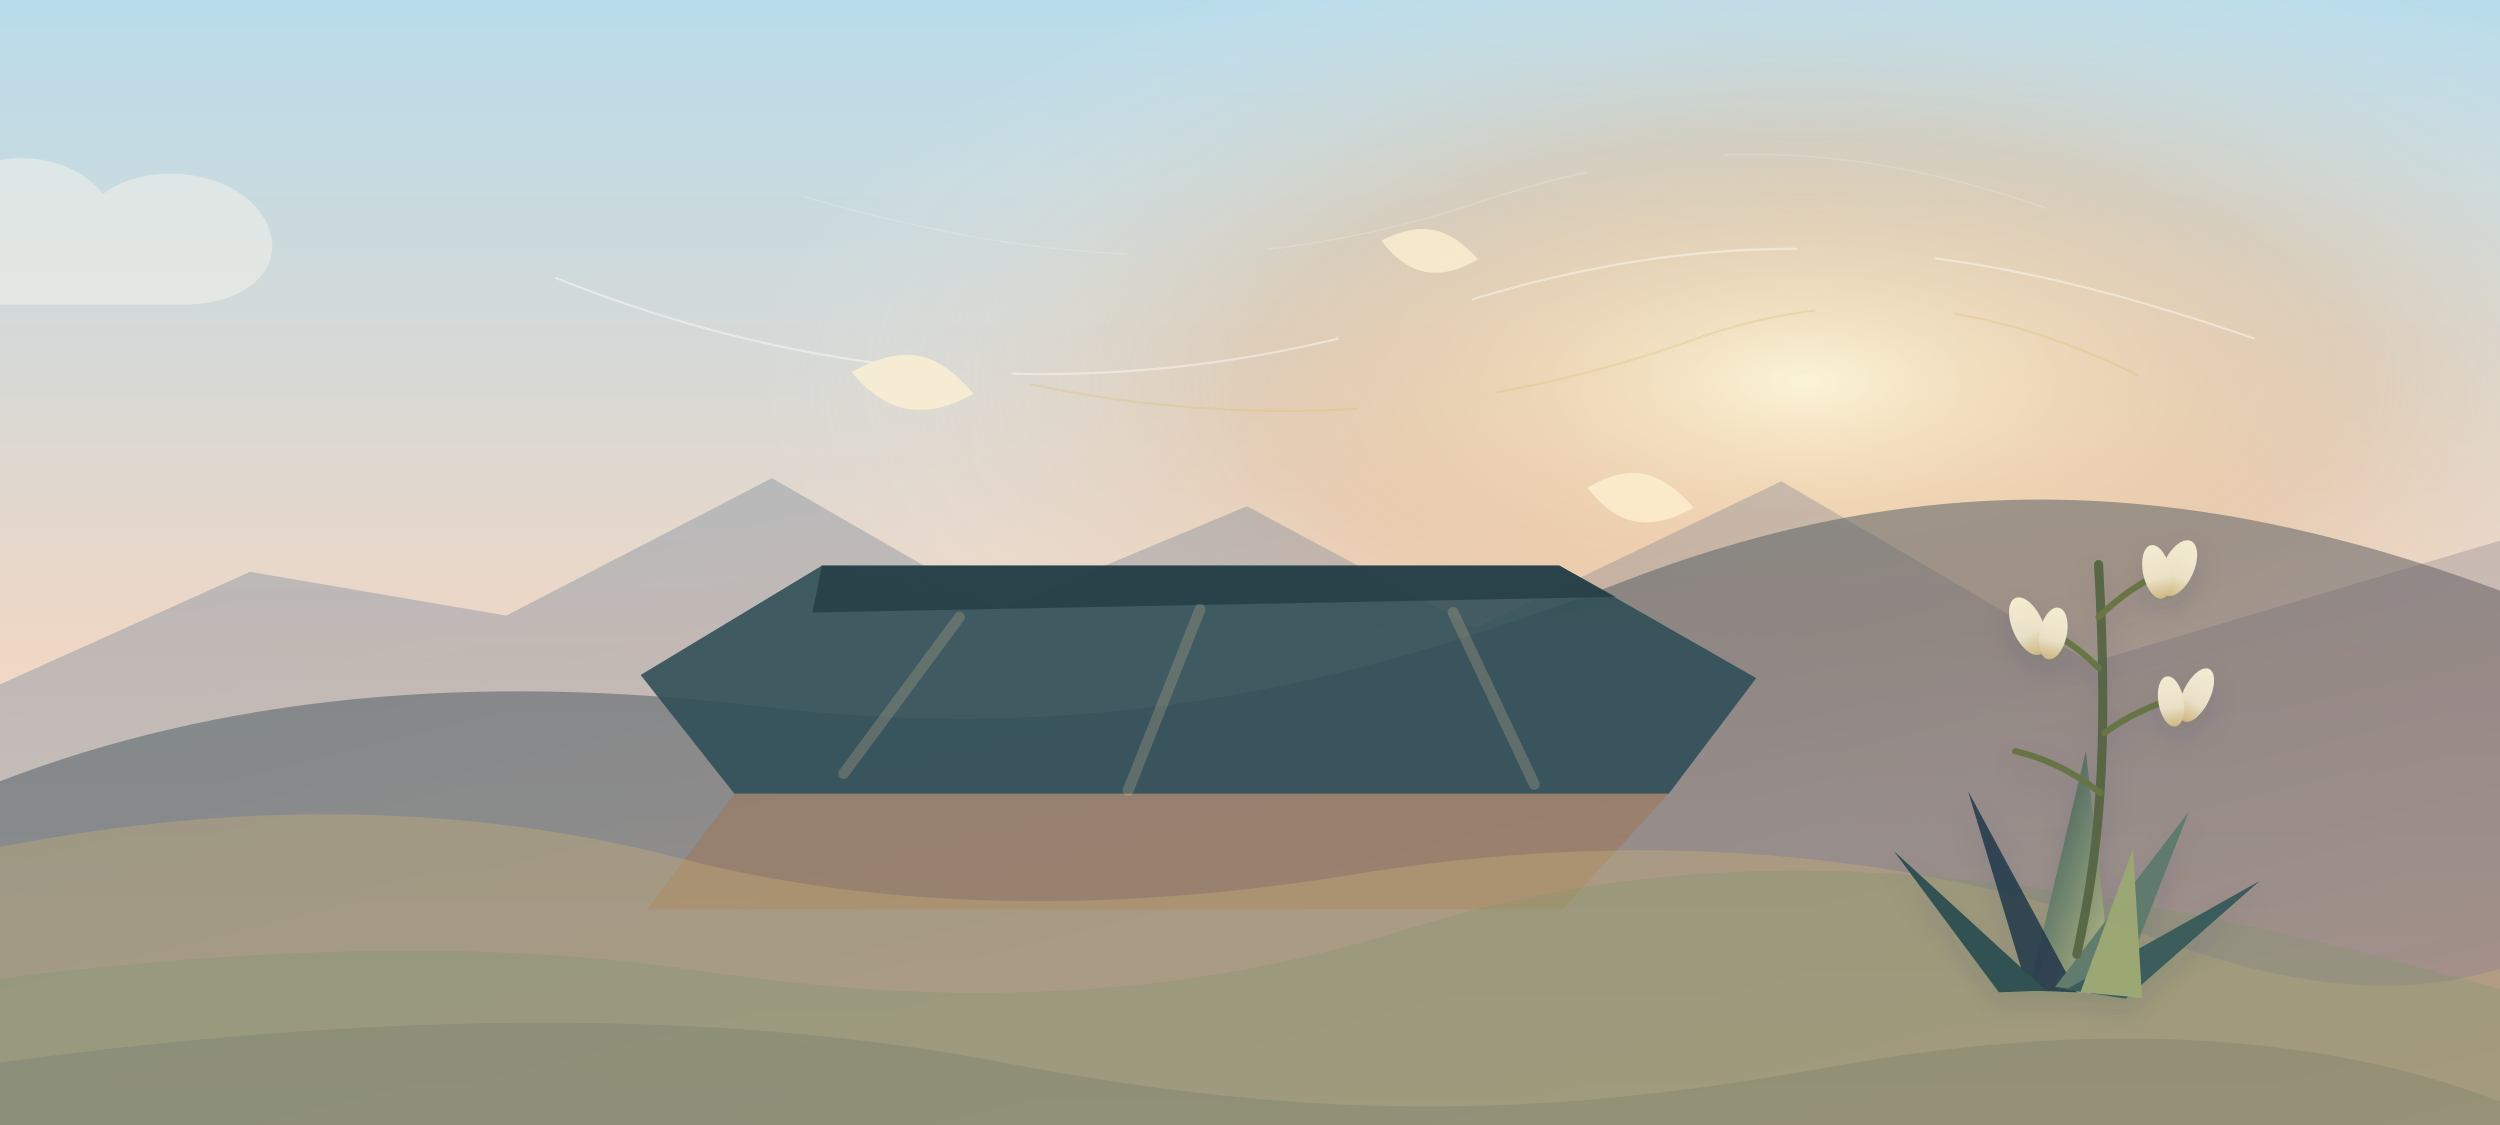
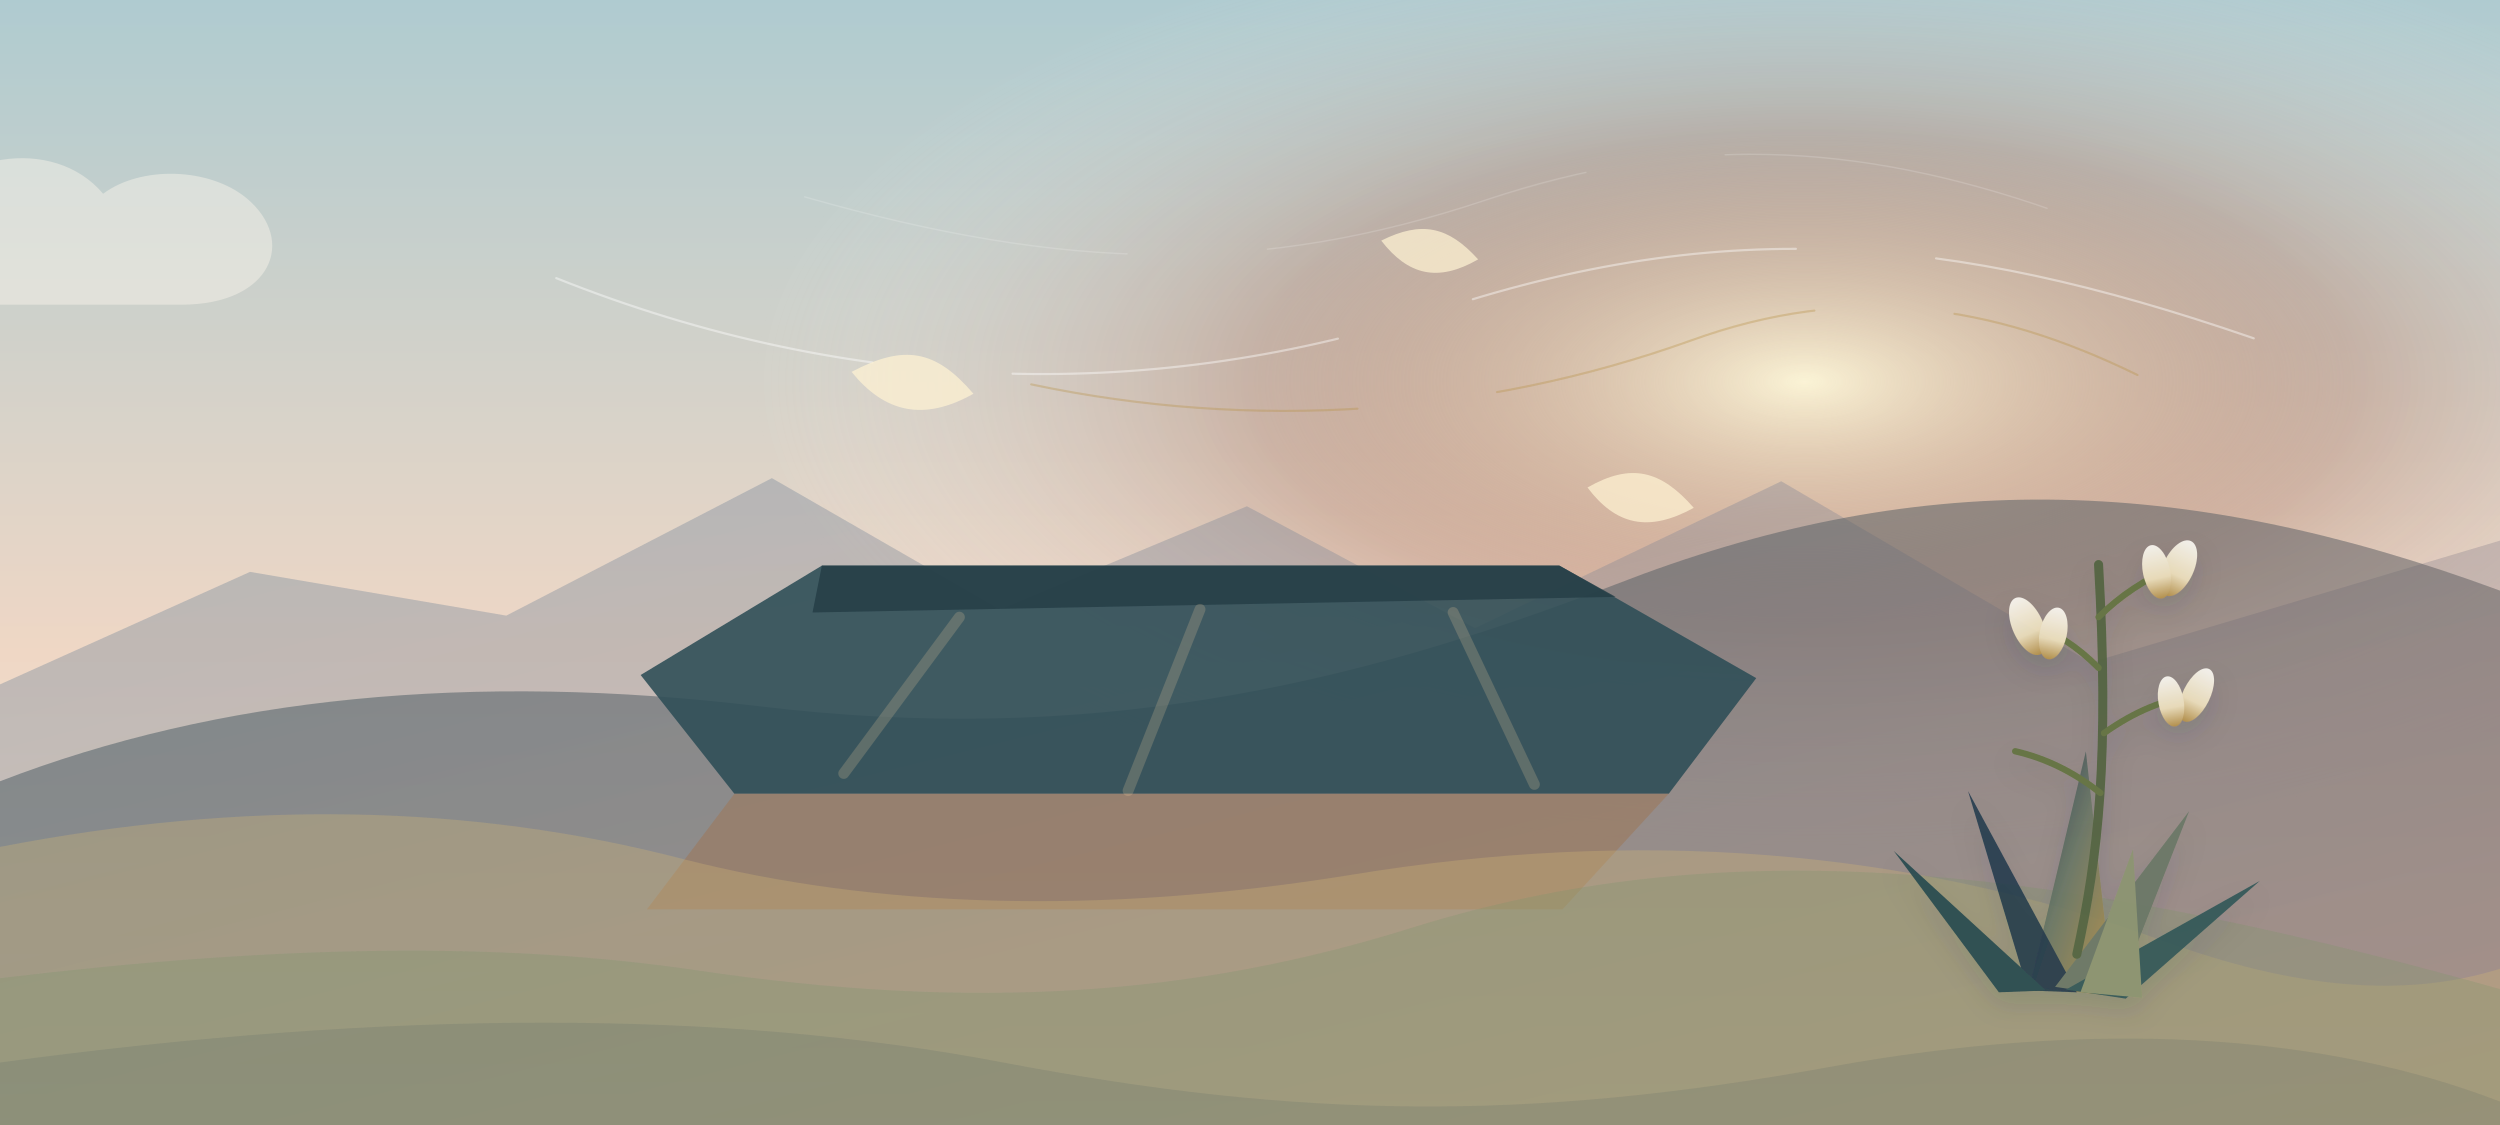
<svg xmlns="http://www.w3.org/2000/svg" viewBox="0 0 1600 720" role="img" aria-labelledby="title desc">
  <defs>
    <linearGradient id="sky" x1="0" y1="0" x2="0" y2="1">
-       <stop offset="0" stop-color="#b8dceb" />
+       <stop offset="0" stop-color="#afcbd0" />
      <stop offset="0.58" stop-color="#efd7c5" />
      <stop offset="1" stop-color="#f6f2df" />
    </linearGradient>
    <radialGradient id="sunwash" cx="0.72" cy="0.34" r="0.42">
      <stop offset="0" stop-color="#fff7d7" stop-opacity="0.9" />
-       <stop offset="0.52" stop-color="#f4b06f" stop-opacity="0.28" />
+       <stop offset="0.52" stop-color="#a76149" stop-opacity="0.28" />
      <stop offset="1" stop-color="#ffffff" stop-opacity="0" />
    </radialGradient>
    <linearGradient id="farTone" x1="0" y1="0" x2="1" y2="1">
      <stop offset="0" stop-color="#718ca0" stop-opacity="0.70" />
      <stop offset="1" stop-color="#b48a88" stop-opacity="0.68" />
    </linearGradient>
    <linearGradient id="nearTone" x1="0" y1="0" x2="1" y2="1">
      <stop offset="0" stop-color="#435d68" />
      <stop offset="1" stop-color="#7c6561" />
    </linearGradient>
    <linearGradient id="yuccaLeaf" x1="0" y1="0" x2="1" y2="1">
-       <stop offset="0" stop-color="#203d43" />
-       <stop offset="0.48" stop-color="#66806a" />
-       <stop offset="1" stop-color="#c6c58a" />
+       <stop offset="0" stop-color="#173047" />
+       <stop offset="0.48" stop-color="#687665" />
+       <stop offset="1" stop-color="#b69146" />
    </linearGradient>
    <linearGradient id="flower" x1="0" y1="0" x2="0" y2="1">
-       <stop offset="0" stop-color="#fff8db" />
-       <stop offset="0.62" stop-color="#f4ecd0" />
-       <stop offset="1" stop-color="#d6bd80" />
+       <stop offset="0" stop-color="#fffdf8" />
+       <stop offset="0.62" stop-color="#f1e4bf" />
+       <stop offset="1" stop-color="#b69146" />
    </linearGradient>
    <filter id="softShadow" x="-20%" y="-20%" width="140%" height="150%">
      <feDropShadow dx="0" dy="14" stdDeviation="14" flood-color="#173047" flood-opacity="0.13" />
    </filter>
    <style>
  .sun-glow { animation: geo-sun 28s ease-in-out infinite alternate; }
  .cloud-bank { animation: geo-clouds 82s linear infinite; }
  .far-range { animation: geo-far 44s ease-in-out infinite alternate; }
  .mid-range { animation: geo-mid 38s ease-in-out infinite alternate; }
  .near-feature { animation: geo-near 34s ease-in-out infinite alternate; }
  .wind-line {
    fill: none;
    stroke: rgba(255,255,255,0.42);
    stroke-width: 1.4;
    stroke-linecap: round;
    stroke-dasharray: 210 90;
    animation: geo-wind 28s linear infinite;
  }
  .wind-line.thin { stroke-width: 0.9; opacity: 0.38; animation-duration: 34s; }
-   .wind-line.gold { stroke: rgba(216,187,104,0.28); animation-duration: 31s; }
+   .wind-line.gold { stroke: rgba(182,145,70,0.34); animation-duration: 31s; }
  .yucca-sway {
    transform-box: fill-box;
    transform-origin: 50% 100%;
    animation: geo-yucca 10.5s ease-in-out infinite alternate;
  }
  .yucca-sway.slow { animation-duration: 13s; animation-delay: -1.2s; }
  .leaf-sway {
    transform-box: fill-box;
    transform-origin: 50% 100%;
    animation: geo-leaf 12s ease-in-out infinite alternate;
  }
  .blossom {
    transform-box: fill-box;
    transform-origin: 50% 18%;
    animation: geo-blossom 9s ease-in-out infinite alternate;
  }
  .blossom.d2 { animation-delay: -1.6s; }
  .blossom.d3 { animation-delay: -3.1s; }
  .seed {
    transform-box: fill-box;
    transform-origin: 0 0;
    animation: geo-seed 24s ease-in-out infinite;
  }
  .seed.s2 { animation-delay: -4s; }
  .seed.s3 { animation-delay: -8s; }
  @keyframes geo-sun {
    from { transform: translate(-3px, 1px) scale(0.99); opacity: 0.54; }
    to { transform: translate(4px, -2px) scale(1.01); opacity: 0.68; }
  }
  @keyframes geo-clouds {
    from { transform: translateX(-220px); }
    to { transform: translateX(1700px); }
  }
  @keyframes geo-far {
    from { transform: translateX(-4px); }
    to { transform: translateX(5px); }
  }
  @keyframes geo-mid {
    from { transform: translateX(6px); }
    to { transform: translateX(-5px); }
  }
  @keyframes geo-near {
    from { transform: translateX(-3px) translateY(0.5px); }
    to { transform: translateX(3px) translateY(-0.5px); }
  }
  @keyframes geo-wind {
    from { stroke-dashoffset: 180; transform: translateX(-18px); }
    to { stroke-dashoffset: -180; transform: translateX(26px); }
  }
  @keyframes geo-yucca {
    from { transform: rotate(-0.8deg) translateX(-1px); }
    to { transform: rotate(1.1deg) translateX(1.5px); }
  }
  @keyframes geo-leaf {
    from { transform: rotate(-0.45deg); }
    to { transform: rotate(0.75deg); }
  }
  @keyframes geo-blossom {
    from { transform: rotate(-1.2deg) translateY(0); }
    to { transform: rotate(1deg) translateY(1px); }
  }
  @keyframes geo-seed {
    0%, 100% { transform: translate(0, 0) rotate(-3deg); opacity: 0.54; }
    50% { transform: translate(14px, 4px) rotate(4deg); opacity: 0.36; }
  }
  @media (prefers-reduced-motion: reduce) {
    .sun-glow,
    .cloud-bank,
    .far-range,
    .mid-range,
    .near-feature,
    .wind-line,
    .yucca-sway,
    .leaf-sway,
    .blossom,
    .seed {
      animation: none !important;
    }
  }
</style>
  </defs>
  <rect width="1600" height="720" fill="url(#sky)" />
  <rect width="1600" height="720" fill="url(#sunwash)" class="sun-glow" />
  <g class="cloud-bank" opacity="0.42">
    <path d="M-160 162c22-39 76-46 104-20 22-44 90-56 122-18 24-18 68-17 92 3 32 27 16 68-42 68h-276z" fill="#fff8ee" />
    <path d="M-520 238c16-30 54-37 76-16 15-34 64-46 89-18 18-14 54-13 72 4 25 23 14 54-30 54h-207z" fill="#fff8ee" opacity="0.78" />
  </g>
  <path class="wind-line thin" d="M515 126c168 48 292 50 436 2 126-42 236-38 364 7" />
  <path class="wind-line" d="M356 178c190 76 384 80 566 20 192-63 342-45 536 24" />
  <path class="wind-line gold" d="M660 246c142 30 288 20 422-28 102-37 192-24 286 22" />
  <g class="far-range">
    <path d="M0 438l160-72 164 28 170-88 146 84 158-66 146 78 196-94 198 116 262-78v374H0z" fill="url(#farTone)" opacity="0.58" />
  </g>
  <g class="mid-range">
    <path d="M0 500c140-54 302-70 486-48 208 25 374-11 548-78 190-74 360-72 566 4v342H0z" fill="url(#nearTone)" opacity="0.54" />
  </g>
  <g class="near-feature">
    <path d="M410 432l116-70h472l126 72-56 74H470z" fill="#2d4d56" opacity="0.88" />
    <path d="M526 362h472l36 20-514 10z" fill="#243d46" opacity="0.82" />
    <path d="M470 508h598l-68 74H414z" fill="#9b795e" opacity="0.62" />
    <path d="M614 395l-74 100M768 390l-46 116M930 392l52 110" stroke="#e7c89a" stroke-width="7" stroke-linecap="round" opacity="0.22" />
  </g>
  <g id="plains" opacity="0.95">
    <path d="M0 542c155-30 300-28 438 8 122 31 265 36 426 10 182-30 355-18 520 42 85 31 155 37 216 18v100H0z" fill="#d0b575" opacity="0.34" />
    <path d="M0 626c184-22 324-23 446-5 176 26 318 17 460-28 188-58 388-46 694 40v87H0z" fill="#7f946c" opacity="0.32" />
    <path d="M0 680c250-34 465-34 642 0 190 36 336 38 528 3 170-31 316-22 430 22v15H0z" fill="#173047" opacity="0.10" />
  </g>
  <g filter="url(#softShadow)" opacity="0.88" transform="translate(1212 330) scale(0.58)">
    <g class="leaf-sway">
      <path d="M150 520l62-260 30 270z" fill="url(#yuccaLeaf)" />
      <path d="M148 524l-66-220 120 222z" fill="#173047" opacity="0.9" />
-       <path d="M178 520l148-194-80 204z" fill="#59786a" />
+       <path d="M178 520l148-194-80 204z" fill="#687665" />
      <path d="M190 523l214-120-148 130z" fill="#2d5557" />
      <path d="M116 526L0 370l168 154z" fill="#24474d" />
-       <path d="M206 526l58-158 10 164z" fill="#9baa72" />
+       <path d="M206 526l58-158 10 164z" fill="#8b956f" />
    </g>
    <g class="yucca-sway slow" transform="translate(202 54)">
      <path d="M0 430C24 320 36 213 24 0" fill="none" stroke="#4f623d" stroke-width="10" stroke-linecap="round" />
      <path d="M24 58c24-24 52-42 82-55" fill="none" stroke="#60723e" stroke-width="7" stroke-linecap="round" />
      <path d="M24 114c-25-25-48-39-75-49" fill="none" stroke="#60723e" stroke-width="7" stroke-linecap="round" />
      <path d="M30 186c34-24 65-37 104-43" fill="none" stroke="#60723e" stroke-width="7" stroke-linecap="round" />
      <path d="M26 252c-28-22-59-38-94-46" fill="none" stroke="#60723e" stroke-width="7" stroke-linecap="round" />
      <g class="blossom">
        <ellipse cx="112" cy="4" rx="17" ry="33" fill="url(#flower)" transform="rotate(25 112 4)" />
        <ellipse cx="88" cy="8" rx="15" ry="30" fill="url(#flower)" transform="rotate(-12 88 8)" />
      </g>
      <g class="blossom d2">
        <ellipse cx="-54" cy="68" rx="17" ry="34" fill="url(#flower)" transform="rotate(-24 -54 68)" />
        <ellipse cx="-26" cy="76" rx="15" ry="29" fill="url(#flower)" transform="rotate(12 -26 76)" />
      </g>
      <g class="blossom d3">
        <ellipse cx="132" cy="144" rx="15" ry="32" fill="url(#flower)" transform="rotate(26 132 144)" />
        <ellipse cx="104" cy="151" rx="14" ry="28" fill="url(#flower)" transform="rotate(-10 104 151)" />
      </g>
    </g>
  </g>
  <g opacity="0.72">
    <path class="seed" d="M545 238c34-18 54-14 78 14-32 18-57 12-78-14z" fill="#fff3d3" />
    <path class="seed s2" d="M884 154c26-13 43-9 62 12-26 15-45 10-62-12z" fill="#fff3d3" />
    <path class="seed s3" d="M1016 312c28-16 47-11 68 13-29 16-50 11-68-13z" fill="#fff3d3" />
  </g>
</svg>
